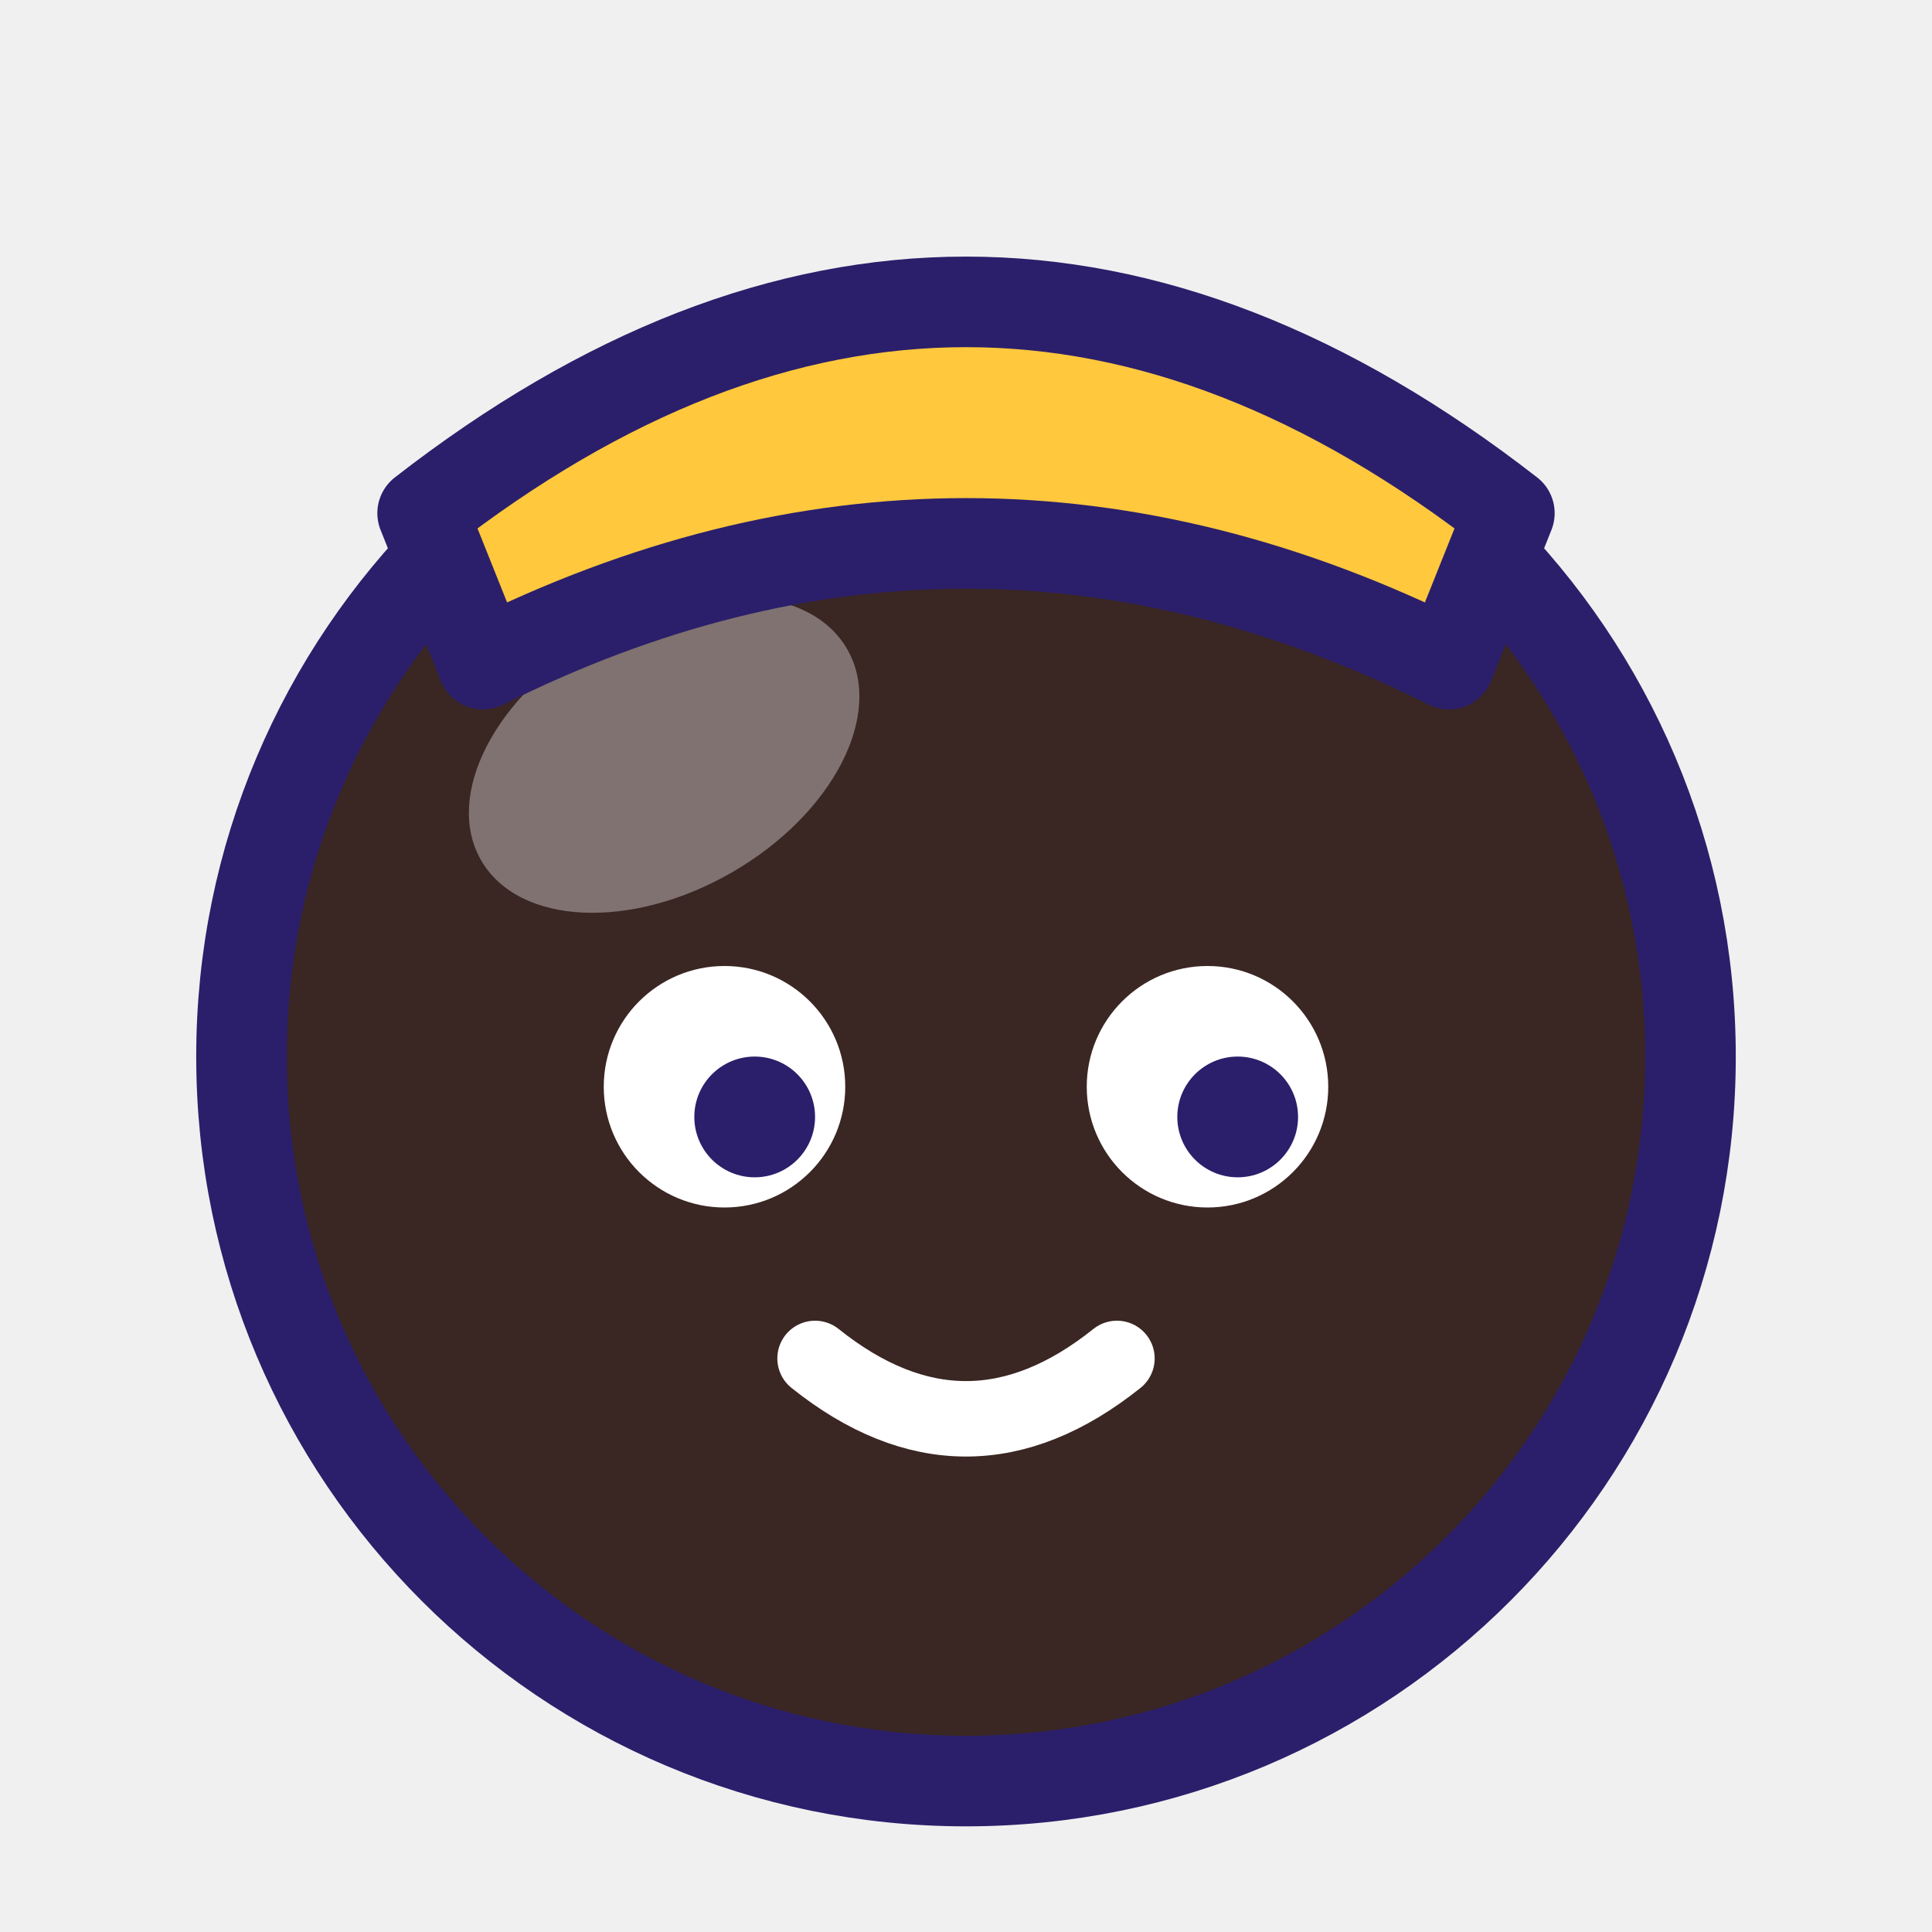
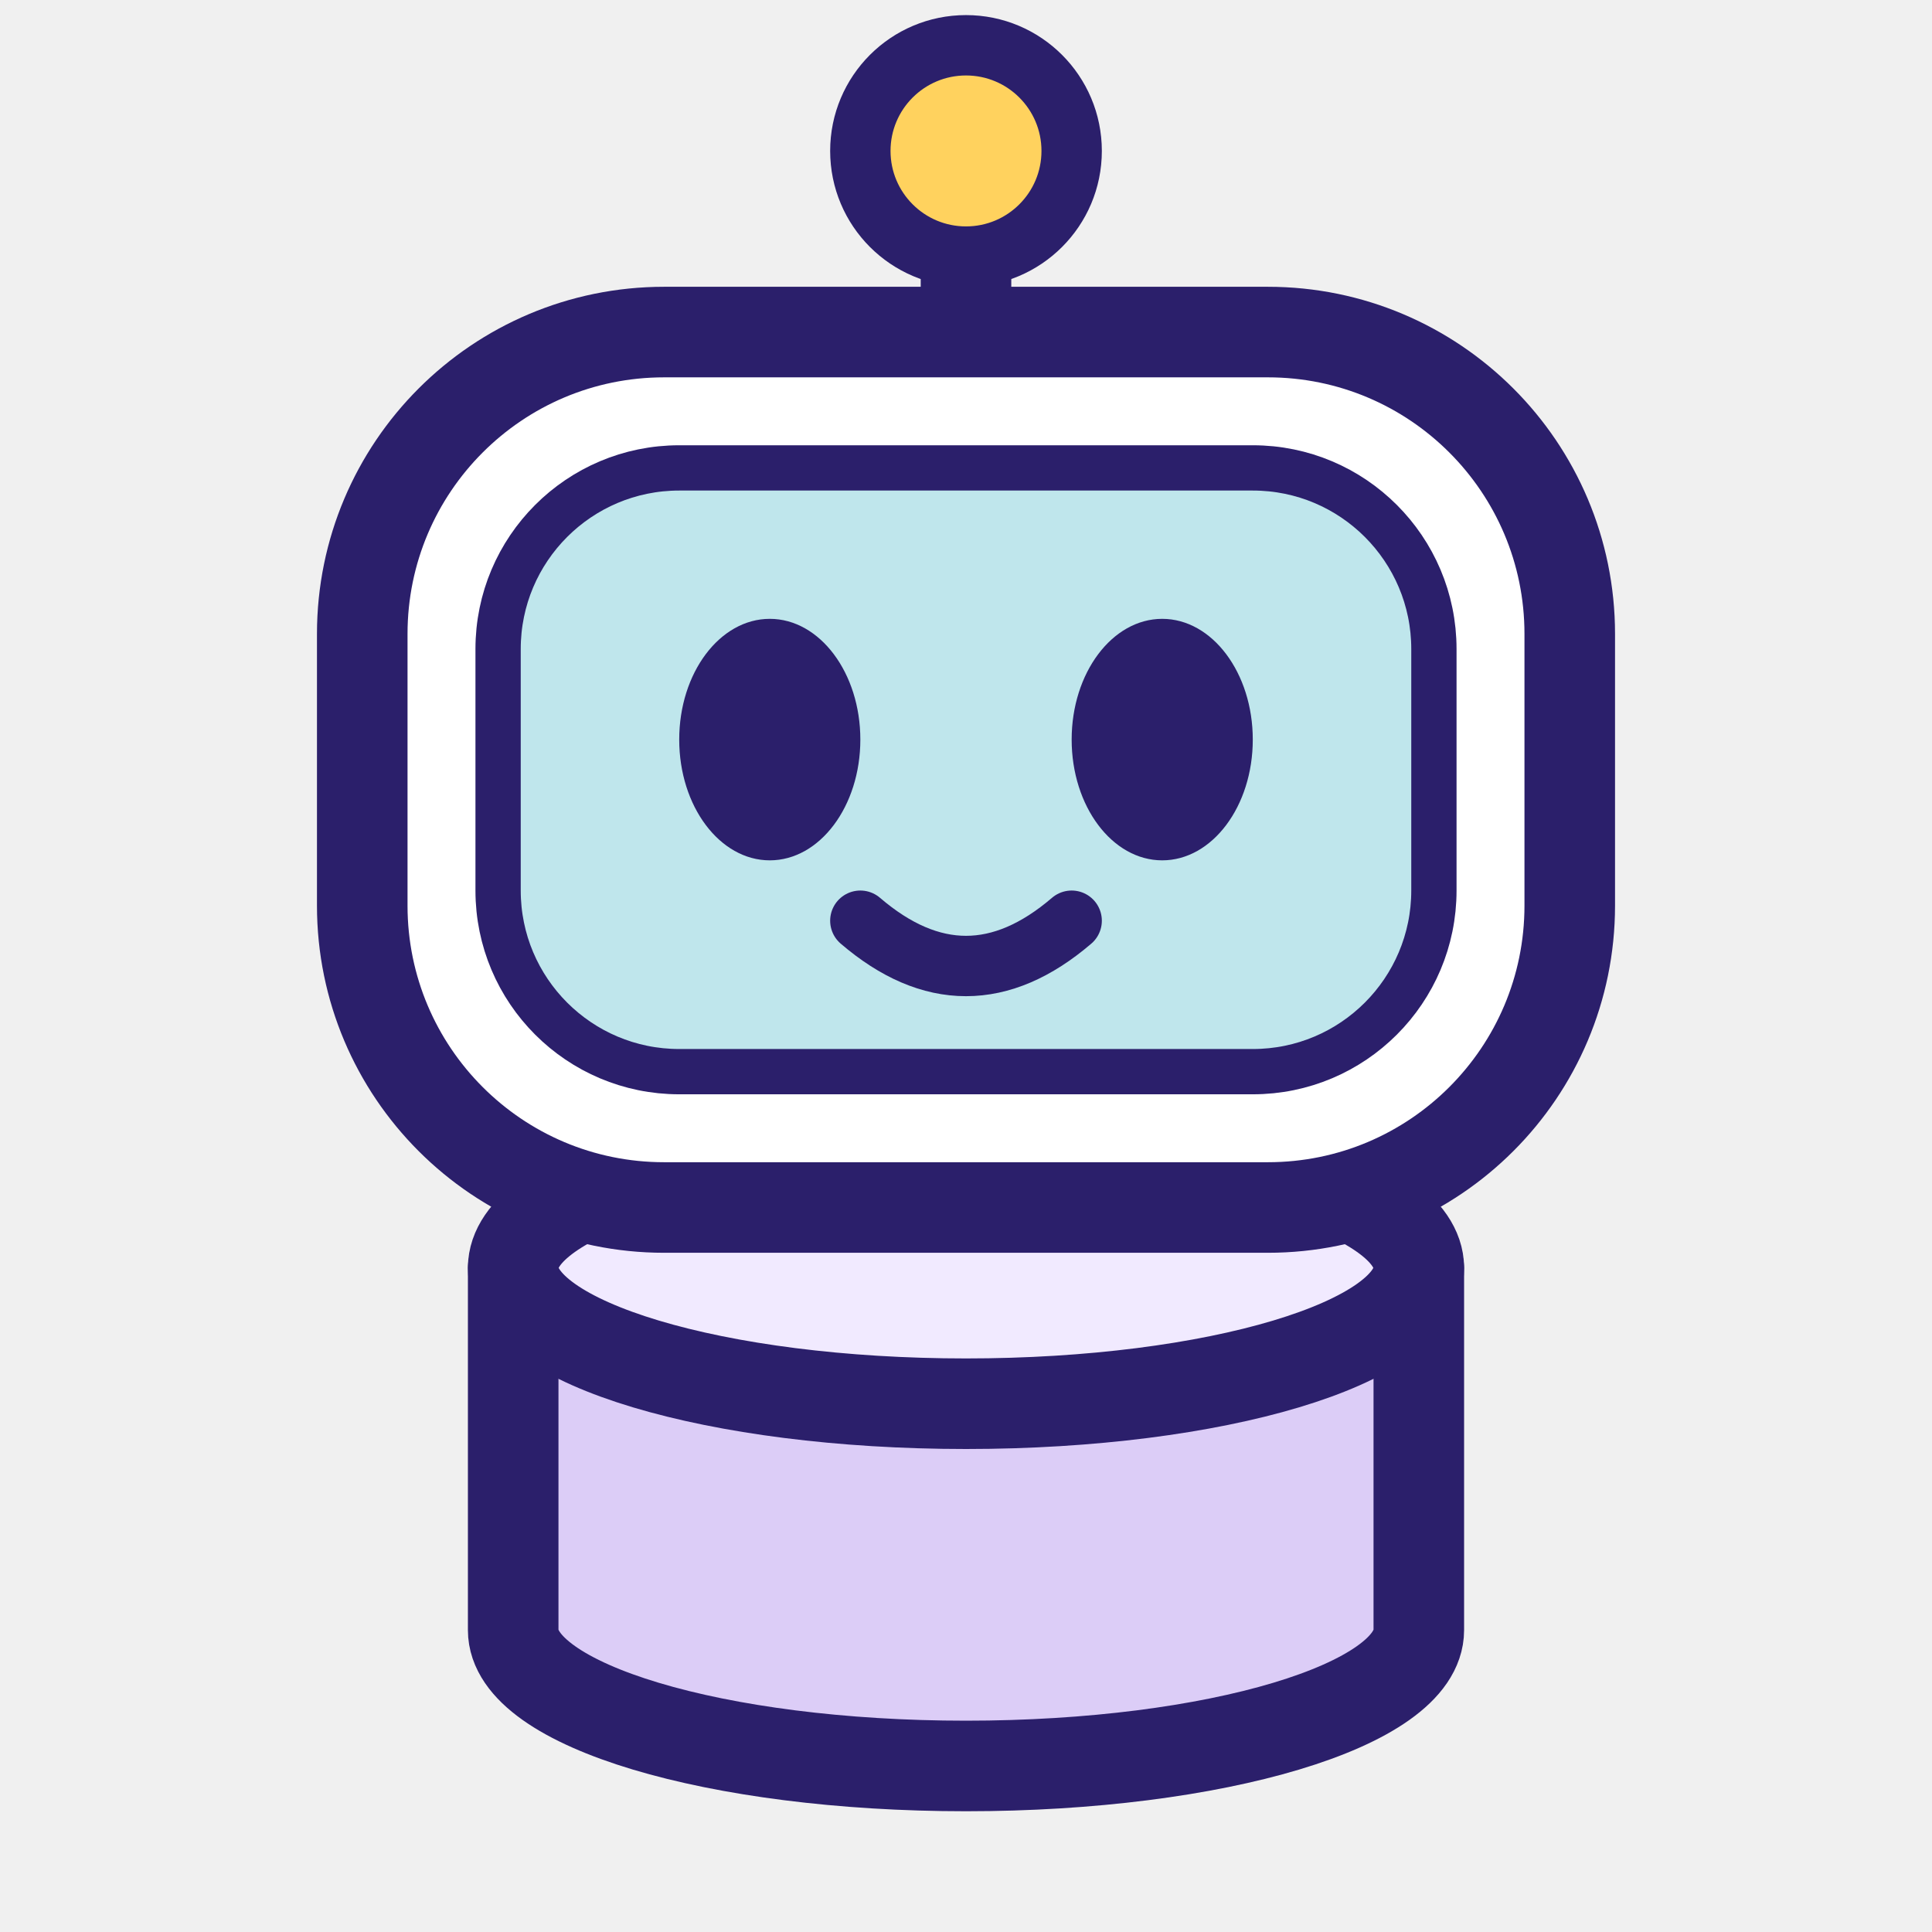
<svg xmlns="http://www.w3.org/2000/svg" viewBox="0 0 64 64">
-   <circle cx="32" cy="35" r="24" fill="#3a2623" stroke="#2b1f6b" stroke-width="3" />
-   <ellipse cx="22" cy="25" rx="7" ry="4.5" fill="#fff" opacity=".35" transform="rotate(-30 22 25)" />
-   <circle cx="24" cy="36" r="4" fill="#fff" />
-   <circle cx="40" cy="36" r="4" fill="#fff" />
-   <circle cx="25" cy="37" r="2" fill="#2b1f6b" />
-   <circle cx="41" cy="37" r="2" fill="#2b1f6b" />
-   <path d="M27 45q5 4 10 0" fill="none" stroke="#fff" stroke-width="2.5" stroke-linecap="round" />
-   <path d="M14 17q18-14 36 0l-2 5q-16-8-32 0z" fill="#ffc83d" stroke="#2b1f6b" stroke-width="3" stroke-linejoin="round" />
+   <path d="M17 42v12a15 4.5 0 0 0 30 0V42z" fill="#dccdf7" stroke="#2b1f6b" stroke-width="3" stroke-linejoin="round" />
+   <ellipse cx="32" cy="42" rx="15" ry="4.5" fill="#f1eaff" stroke="#2b1f6b" stroke-width="3" />
+   <path d="M32 12V6" stroke="#2b1f6b" stroke-width="3" stroke-linecap="round" />
+   <circle cx="32" cy="5" r="3.5" fill="#ffd25e" stroke="#2b1f6b" stroke-width="2" />
+   <rect x="12" y="11" width="40" height="29" rx="10" fill="#fff" stroke="#2b1f6b" stroke-width="3" />
+   <rect x="16.5" y="15.5" width="31" height="20" rx="6" fill="#bfe6ec" stroke="#2b1f6b" stroke-width="1.5" />
+   <ellipse cx="25.5" cy="24.5" rx="3" ry="4" fill="#2b1f6b" />
+   <ellipse cx="38.5" cy="24.5" rx="3" ry="4" fill="#2b1f6b" />
+   <path d="M28.5 30.5q3.5 3 7 0" fill="none" stroke="#2b1f6b" stroke-width="2" stroke-linecap="round" />
</svg>
